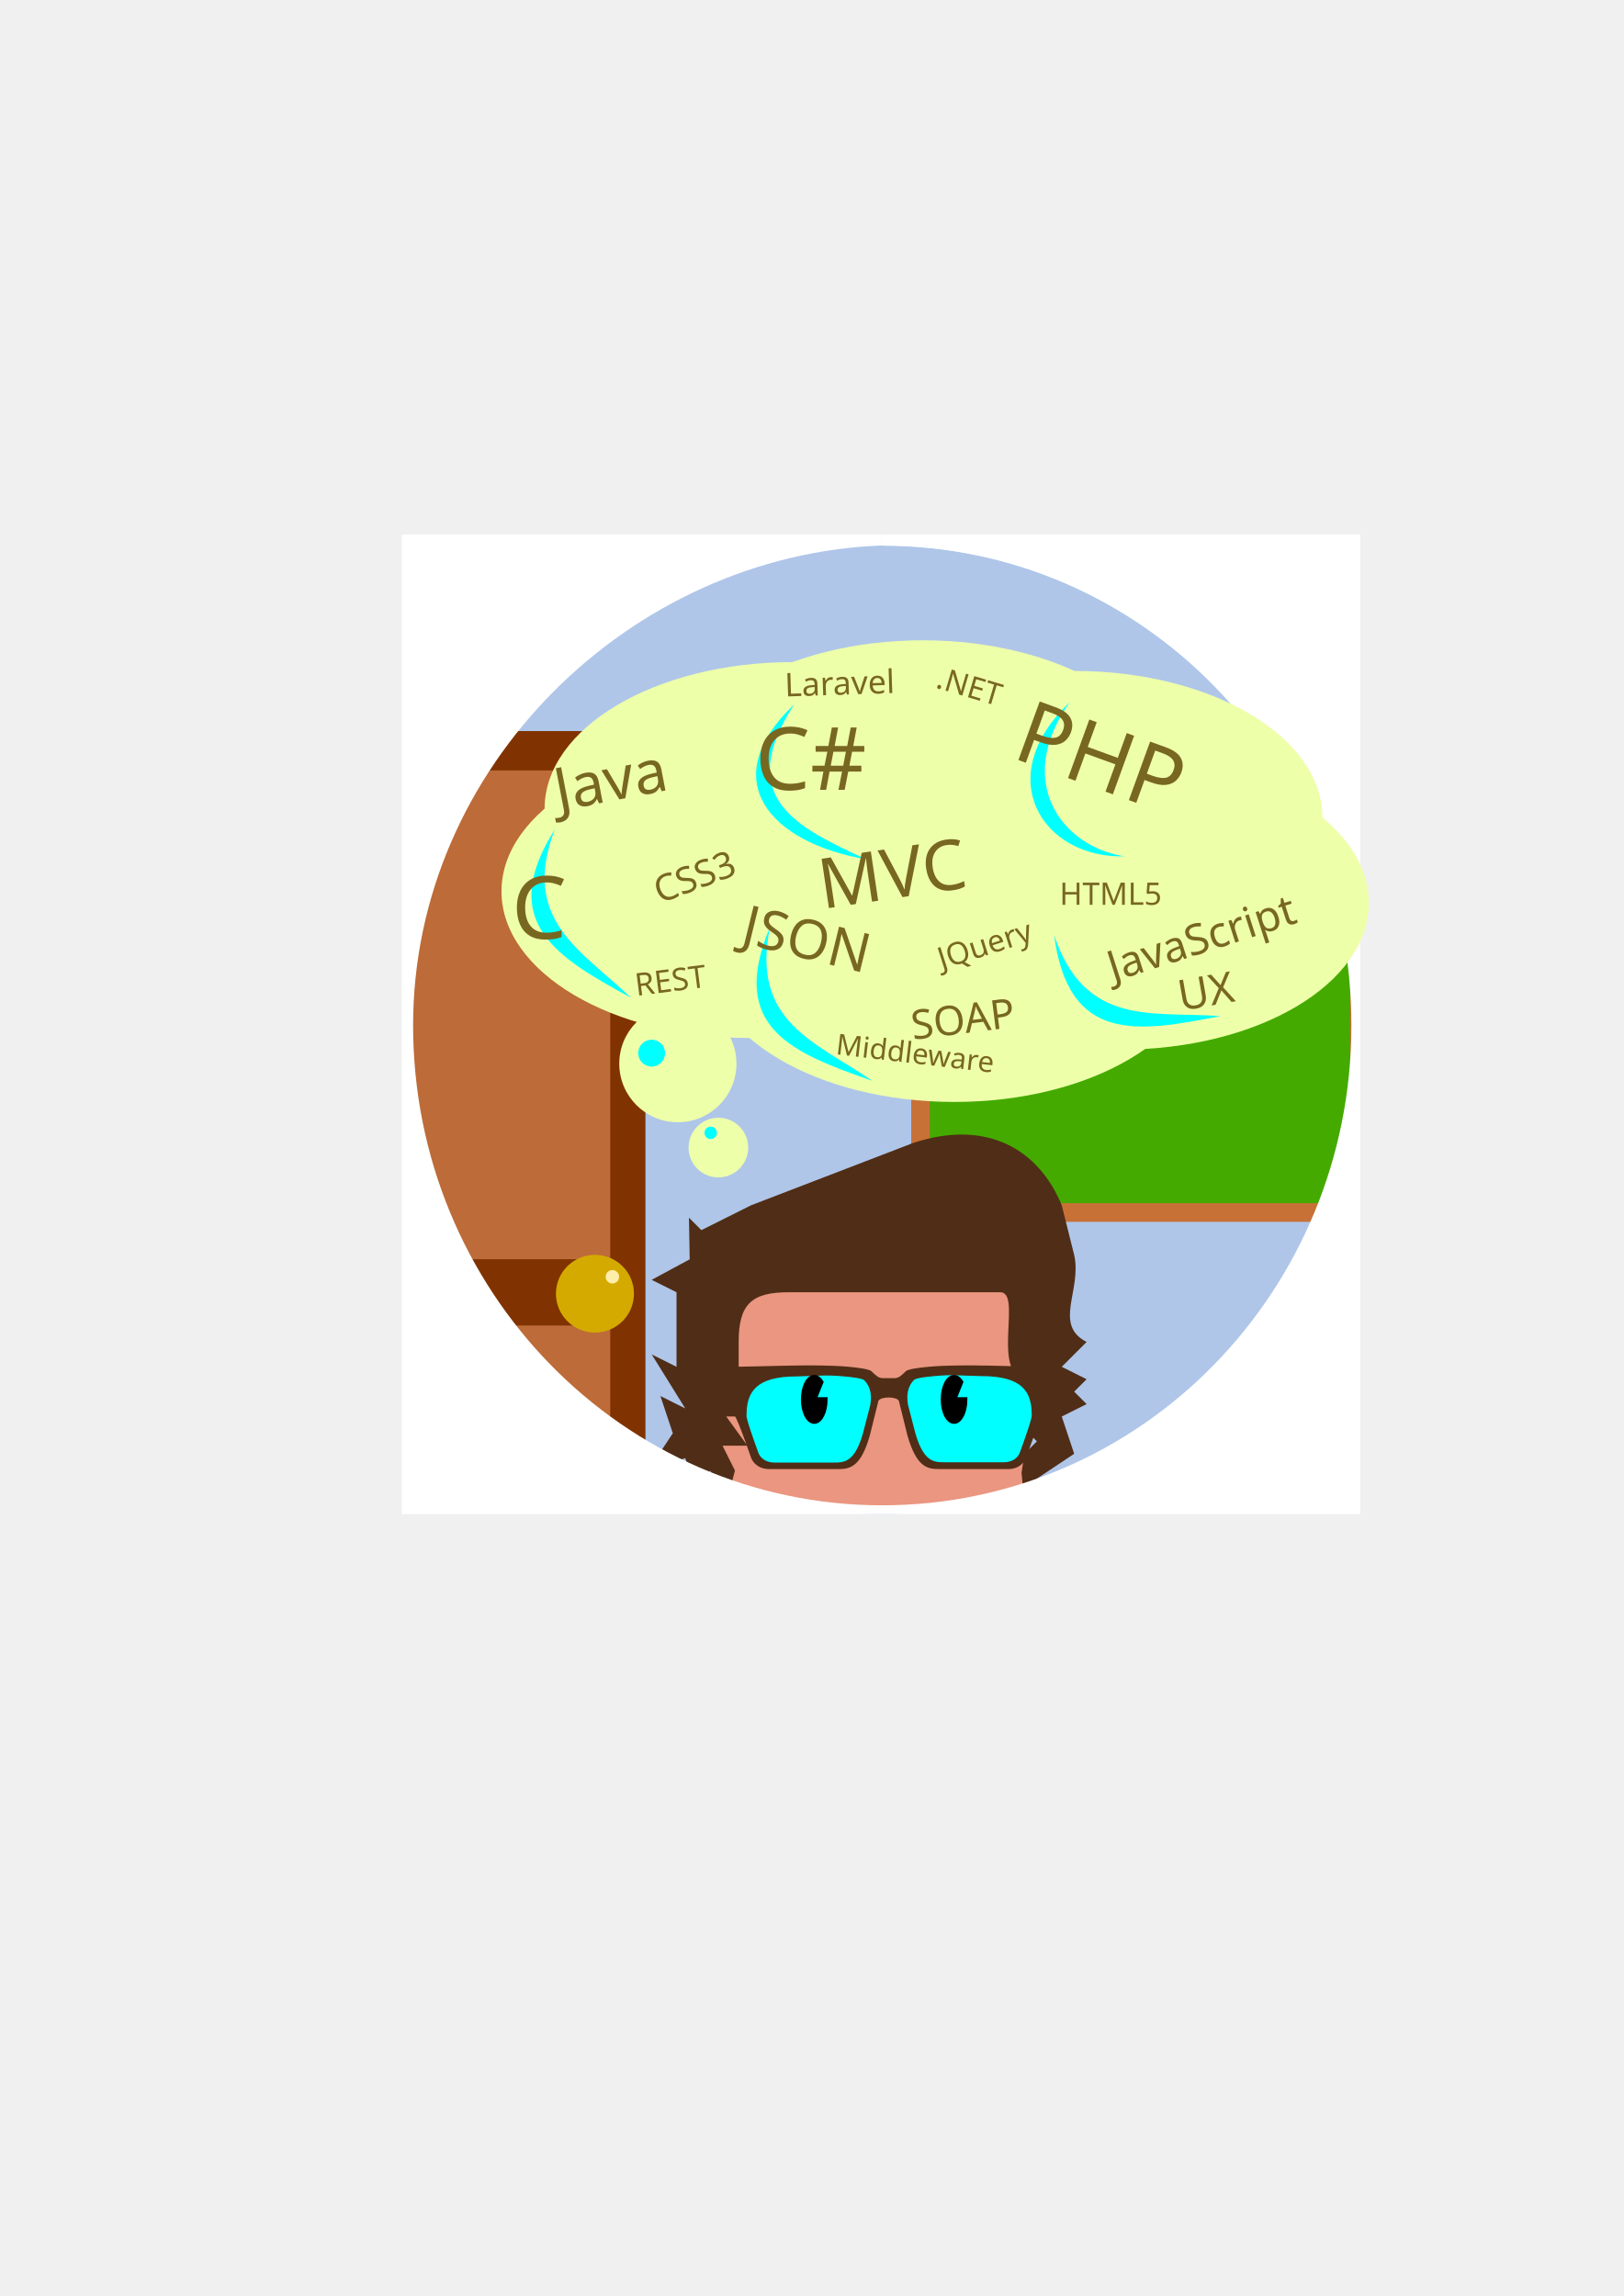
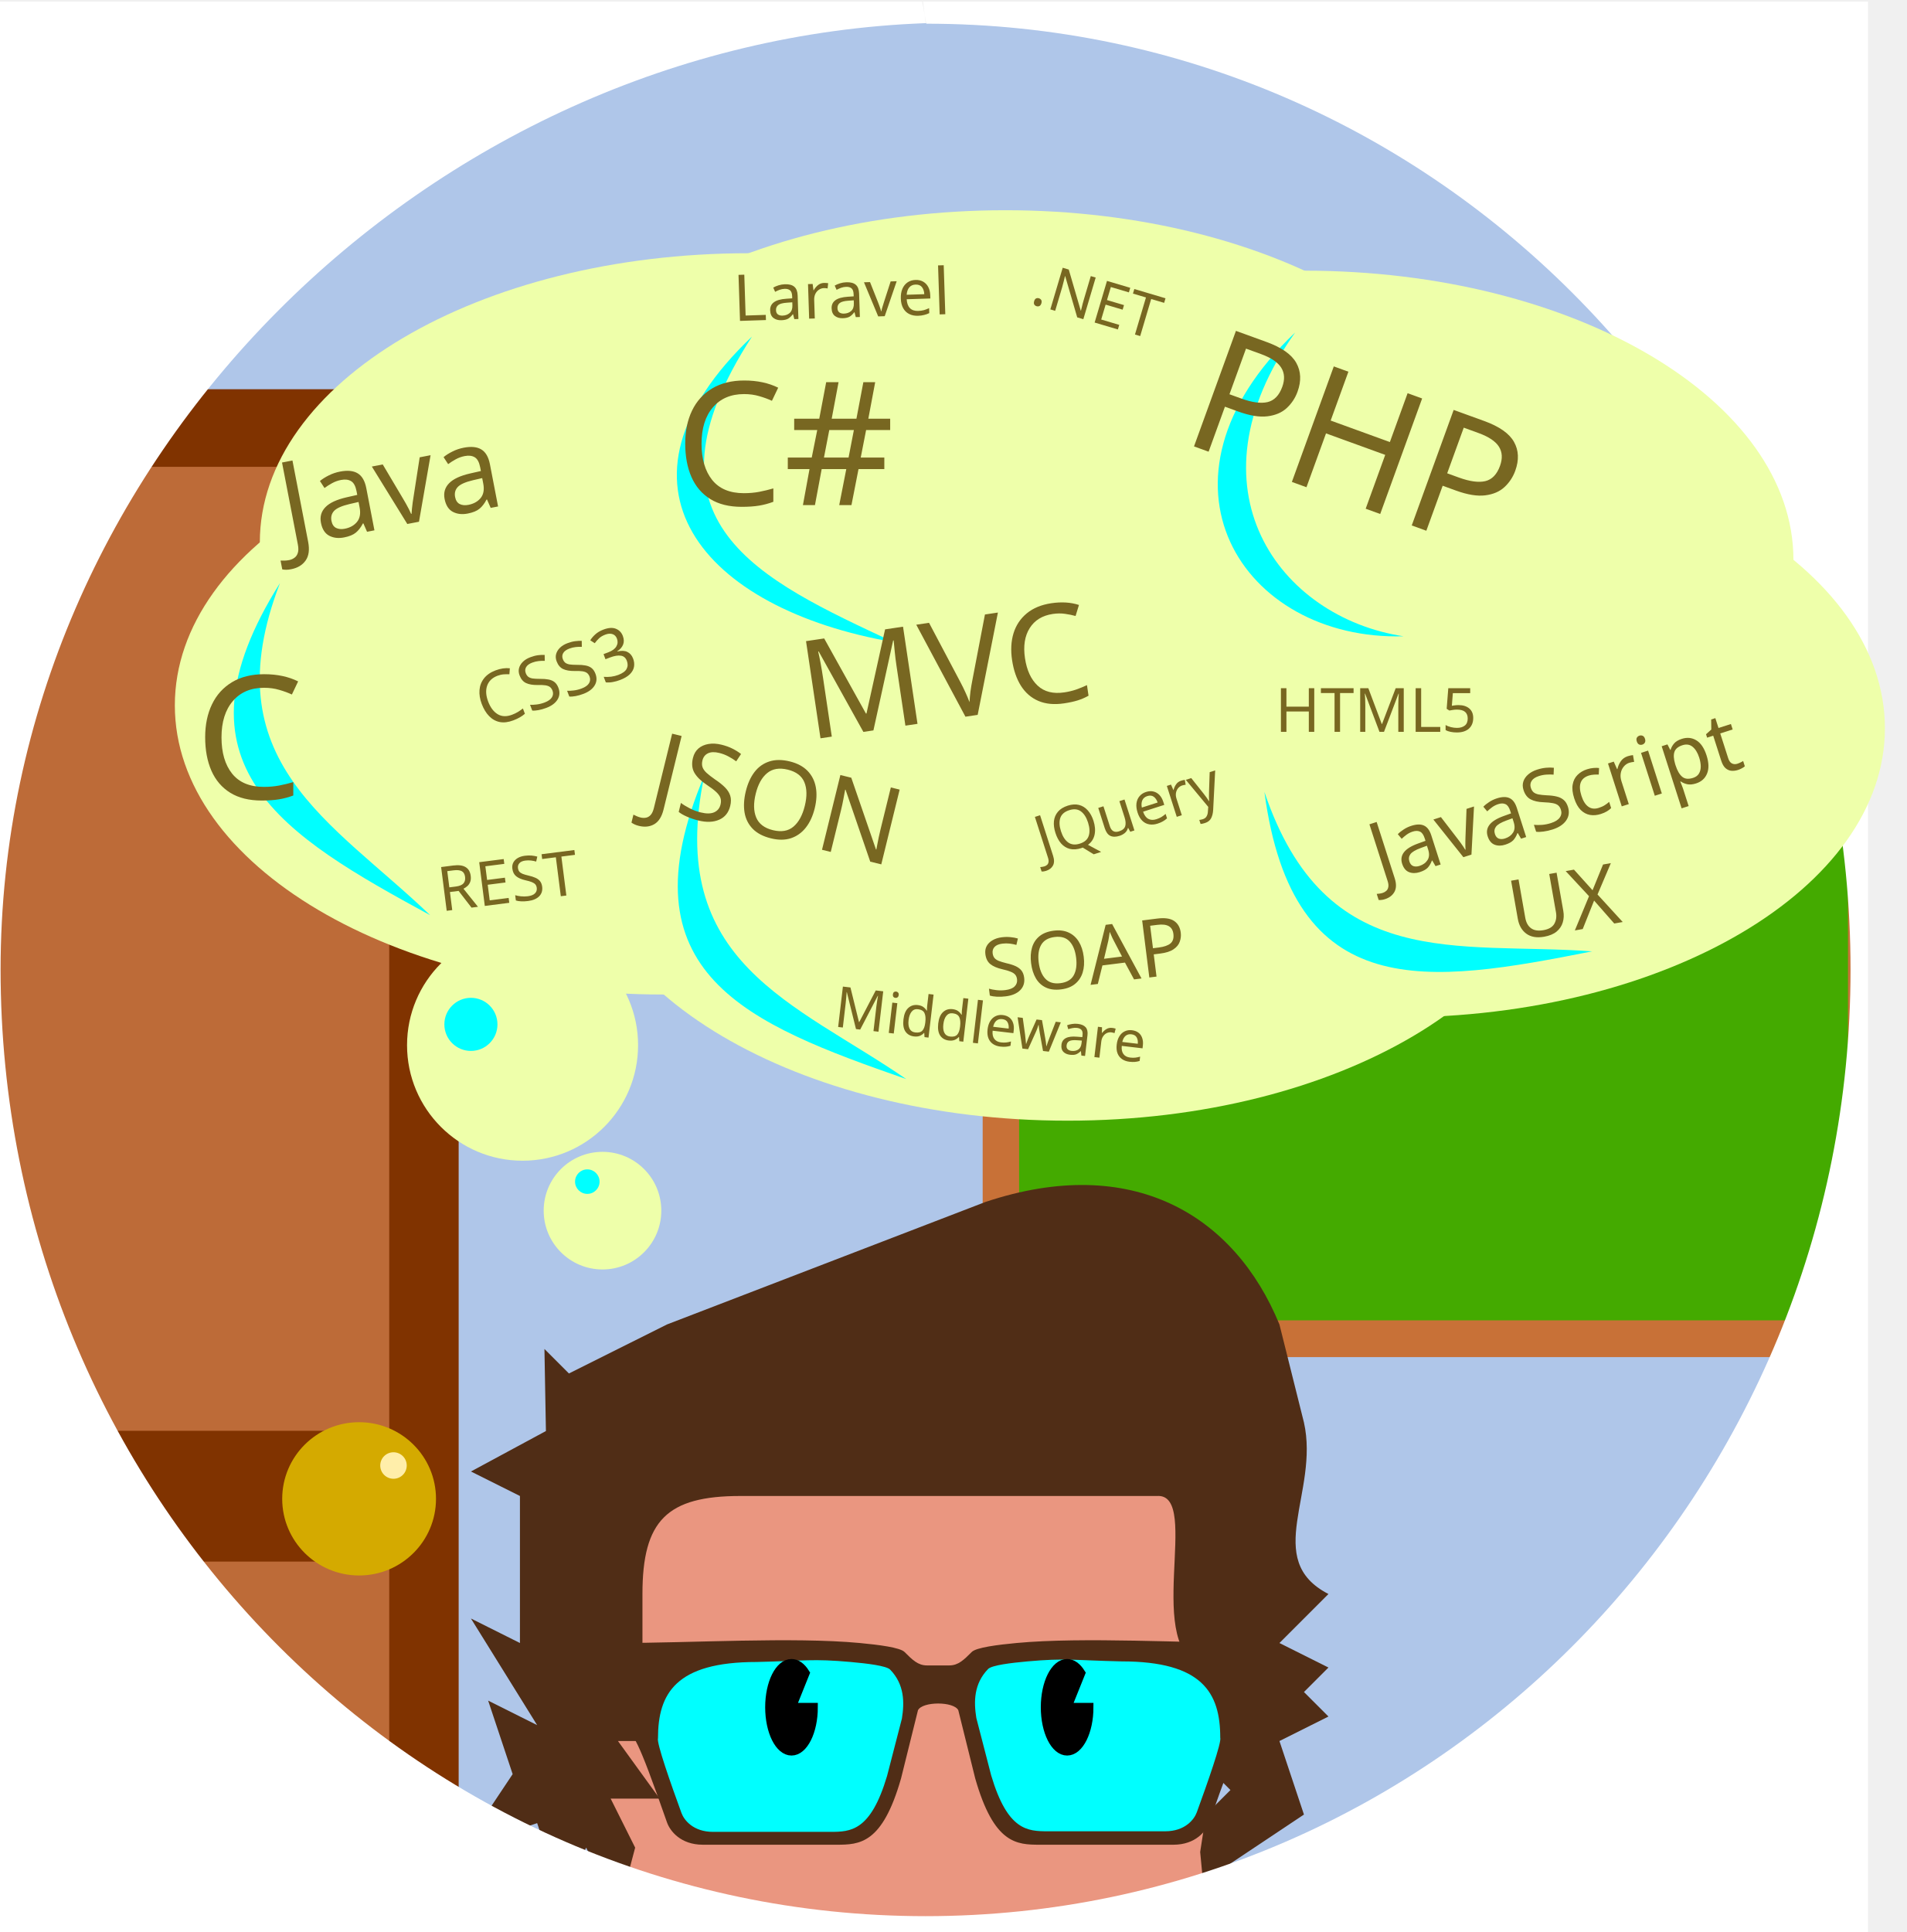
- <svg xmlns="http://www.w3.org/2000/svg" width="744.094" height="1052.362" id="svg4343" version="1.1">
+ <svg xmlns="http://www.w3.org/2000/svg" width="443.177" height="449.008" id="svg4343" version="1.1">
  <defs id="defs4345">
    </defs>
-   <g id="layer1">
-     <g id="g8387" transform="translate(3253.345,623.2564)">
+   <g id="layer1" transform="translate(-184.1257,-245.0011)">
+     <g id="g8387" transform="translate(3248.295,623.6352)">
      <ellipse ry="222.003" rx="217.593" cy="-151.25" cx="-2849.014" id="path7524" style="color:#000000;fill:#afc6e9;fill-opacity:1;fill-rule:evenodd;stroke:none;visibility:visible;display:inline;overflow:visible;enable-background:accumulate" d="m -2631.421,-151.25 c 0,122.609 -97.42,222.003 -217.593,222.003 -120.174,0 -217.593,-99.394 -217.593,-222.003 0,-122.609 97.42,-222.003 217.593,-222.003 120.174,0 217.593,99.394 217.593,222.003 z" />
      <rect y="-288.175" x="-3067.675" height="332.246" width="110.116" id="rect7693" style="color:#000000;fill:#803300;fill-opacity:1;fill-rule:evenodd;stroke:none;visibility:visible;display:inline;overflow:visible;enable-background:accumulate" />
      <rect y="-241.054" x="-2835.757" height="177.819" width="203.949" id="rect7689" style="color:#000000;fill:#c87137;fill-opacity:1;fill-rule:evenodd;stroke:none;visibility:visible;display:inline;overflow:visible;enable-background:accumulate" />
      <rect style="color:#000000;fill:#44aa00;fill-opacity:1;fill-rule:evenodd;stroke:none;visibility:visible;display:inline;overflow:visible;enable-background:accumulate" id="rect7691" width="192.663" height="167.978" x="-2827.292" y="-239.757" />
      <path style="fill:#ea9680;fill-opacity:1;fill-rule:evenodd;stroke:none" d="m -2783.859,54.461 c 0,11.41 4.992,4.346 0,11.389 0,0 -57.65,4.466 -91.865,2.902 -27.267,-1.247 -30.385,-8.596 -44.808,-8.596 -34.976,0 -37.938,10.596 0,5.695 7.515,-0.971 -5.695,-11.34 -5.695,-19.932 0,-27.281 -11.241,-72.077 5.695,-88.268 13.327,-12.741 52.486,0 71.184,0 17.402,0 46.91,-5.496 59.795,5.695 18.553,16.115 5.695,62.346 5.695,91.116 z" id="path7270" />
      <path style="fill:#502d16;stroke:none" d="m -2939.312,45.072 5.695,17.084 5.695,-11.389 7.389,15.084 4,-15.084 -5.695,-11.389 11.389,0 -9.695,-13.389 5.695,0 -5.695,-11.389 5.695,0 0,-22.779 c 0,-17.084 5.695,-22.779 22.779,-22.779 l 96.811,0 c 10.67,-0.719 -3.906,36.165 11.389,39.863 l 5.695,5.695 -5.695,5.695 5.695,5.695 -5.695,5.695 5.695,5.695 -5.695,5.695 -1.342,8.705 1.342,14.074 5.695,-11.389 17.084,-11.389 -5.695,-17.084 11.389,-5.695 -5.695,-5.695 5.695,-5.695 -11.389,-5.695 11.389,-11.389 c -15.466,-7.971 -2.056,-23.69 -5.695,-39.863 l -5.695,-22.779 c -10.43,-25.415 -34.168,-39.863 -68.337,-28.474 l -74.032,28.474 -22.779,11.389 -5.695,-5.695 0.344,19.072 -17.428,9.401 11.389,5.695 0,34.168 -11.389,-5.695 15.389,24.779 -11.389,-5.695 5.695,17.084 -11.39,17.084 z" id="path7272" />
      <rect style="color:#000000;fill:#bd6b38;fill-opacity:1;fill-rule:evenodd;stroke:none;visibility:visible;display:inline;overflow:visible;enable-background:accumulate" id="rect7697" width="93.029" height="74.993" x="-3066.725" y="-15.715" />
      <rect y="-270.139" x="-3066.725" height="224.029" width="93.029" id="rect7695" style="color:#000000;fill:#bd6b38;fill-opacity:1;fill-rule:evenodd;stroke:none;visibility:visible;display:inline;overflow:visible;enable-background:accumulate" />
      <path style="fill:#ffffff;fill-opacity:1;fill-rule:evenodd;stroke:none" d="m -2849.836,-378.255 219.863,0 0,449.008 -439.247,0 0,-449.008 219.601,0 0.604,5.002 c -115.11,4.221 -215.018,101.128 -215.018,219.946 0,121.503 96.259,220 215,220 118.741,0 215,-98.497 215,-220 0,-121.503 -96.08,-219.821 -214.821,-219.821 z" id="path6902" />
      <path style="fill:#502d16;fill-opacity:1;fill-rule:evenodd;stroke:none" d="m -2841.423,18.836 3.935,15.855 c 4.348,15.219 9.609,15.4 15.019,15.4 l 31.046,0 c 5.217,0 7.654,-3.243 8.343,-5.209 7.293,-20.837 7.178,-18.835 10.669,-24.048 0.791,-0.957 1.833,-0.957 1.833,-1.998 l 0,-14.521 c 0,-1.106 -0.164,-1.106 -1.112,-1.106 -17.012,6.67e-4 -40.699,-1.443 -56.189,0 -4.404,0.41 -9.377,1.042 -10.418,2.084 -1.819,1.819 -3.126,3.126 -5.209,3.126 l -5.209,0 c -2.084,0 -3.39,-1.306 -5.209,-3.126 -1.042,-1.042 -6.014,-1.673 -10.418,-2.084 -15.49,-1.443 -39.178,6.67e-4 -56.189,0 -0.948,0 -1.112,0 -1.112,1.106 l 0,14.521 c 0,1.042 1.042,1.042 1.833,1.998 3.491,5.213 3.376,3.211 10.669,24.048 0.688,1.967 3.126,5.209 8.343,5.209 l 31.046,0 c 5.41,0 10.671,-0.181 15.019,-15.4 l 3.935,-15.855 c 1.042,-2.084 8.335,-2.084 9.377,0 z" id="path7274" />
      <path id="path7276" d="m -2857.278,9.377 c -0.915,-0.877 -5.281,-1.409 -9.149,-1.755 -8.937,-0.798 -10.431,-0.266 -21.879,0 -18.753,0 -22.921,7.293 -22.921,17.711 -0.387,1.018 2.981,10.597 5.458,17.382 0.604,1.656 2.745,4.387 7.326,4.387 l 27.264,0 c 4.751,0 9.371,-0.152 13.19,-12.969 l 3.455,-13.352 c 0.608,-3.784 0.608,-7.951 -2.745,-11.405 z" style="fill:#00ffff;fill-opacity:1;fill-rule:evenodd;stroke:none" />
      <path style="fill:#00ffff;fill-opacity:1;fill-rule:evenodd;stroke:none" d="m -2834.486,9.24 c 0.915,-0.877 5.282,-1.409 9.149,-1.755 8.937,-0.798 10.431,-0.266 21.879,0 18.753,0 22.921,7.293 22.921,17.711 0.387,1.018 -2.982,10.597 -5.458,17.382 -0.605,1.656 -2.745,4.387 -7.326,4.387 l -27.264,0 c -4.751,0 -9.371,-0.152 -13.19,-12.969 l -3.455,-13.352 c -0.608,-3.784 -0.608,-7.951 2.745,-11.405 z" id="path7278" />
      <path d="m -2875.094,18.146 c 0,5.632 -2.283,10.198 -5.099,10.198 -2.816,0 -5.099,-4.566 -5.099,-10.198 0,-5.632 2.283,-10.198 5.099,-10.198 1.162,0 2.289,0.794 3.195,2.25 l -3.195,7.949 z" id="path7283" style="fill:#000000;fill-opacity:1;stroke:#000000;stroke-width:2.04;stroke-miterlimit:4;stroke-opacity:1;stroke-dasharray:none" />
      <path style="fill:#000000;fill-opacity:1;stroke:#000000;stroke-width:2.04;stroke-miterlimit:4;stroke-opacity:1;stroke-dasharray:none" id="path7285" d="m -2811.028,18.146 c 0,5.632 -2.283,10.198 -5.099,10.198 -2.816,0 -5.099,-4.566 -5.099,-10.198 0,-5.632 2.283,-10.198 5.099,-10.198 1.162,0 2.289,0.794 3.195,2.25 l -3.195,7.949 z" />
      <g transform="matrix(1.151213,0,0,1.151213,555.5267,51.12173)" id="g7658">
        <ellipse style="color:#000000;fill:#eeffaa;fill-opacity:1;fill-rule:evenodd;stroke:none;visibility:visible;display:inline;overflow:visible;enable-background:accumulate" id="path7526" cx="-2993.059" cy="-263.805" rx="98.724" ry="58.38" d="m -2894.335,-263.805 c 0,32.243 -44.2,58.38 -98.725,58.38 -54.524,0 -98.724,-26.138 -98.724,-58.38 0,-32.243 44.2,-58.38 98.724,-58.38 54.524,0 98.725,26.138 98.725,58.38 z" />
        <ellipse ry="58.38" rx="98.724" cy="-230.914" cx="-3010.219" id="ellipse7528" style="color:#000000;fill:#eeffaa;fill-opacity:1;fill-rule:evenodd;stroke:none;visibility:visible;display:inline;overflow:visible;enable-background:accumulate" d="m -2911.495,-230.914 c 0,32.243 -44.2,58.38 -98.724,58.38 -54.524,0 -98.725,-26.138 -98.725,-58.38 0,-32.243 44.2,-58.38 98.725,-58.38 54.524,0 98.724,26.138 98.724,58.38 z" />
        <ellipse style="color:#000000;fill:#eeffaa;fill-opacity:1;fill-rule:evenodd;stroke:none;visibility:visible;display:inline;overflow:visible;enable-background:accumulate" id="ellipse7530" cx="-2957.378" cy="-221.847" rx="98.724" ry="58.38" d="m -2858.654,-221.847 c 0,32.243 -44.2,58.38 -98.725,58.38 -54.524,0 -98.724,-26.138 -98.724,-58.38 0,-32.243 44.2,-58.38 98.724,-58.38 54.524,0 98.725,26.138 98.725,58.38 z" />
        <ellipse ry="58.38" rx="98.724" cy="-272.486" cx="-2941.263" id="ellipse7532" style="color:#000000;fill:#eeffaa;fill-opacity:1;fill-rule:evenodd;stroke:none;visibility:visible;display:inline;overflow:visible;enable-background:accumulate" d="m -2842.538,-272.486 c 0,32.243 -44.2,58.38 -98.724,58.38 -54.524,0 -98.724,-26.138 -98.724,-58.38 0,-32.243 44.2,-58.38 98.724,-58.38 54.524,0 98.724,26.138 98.724,58.38 z" />
        <ellipse style="color:#000000;fill:#eeffaa;fill-opacity:1;fill-rule:evenodd;stroke:none;visibility:visible;display:inline;overflow:visible;enable-background:accumulate" id="ellipse7534" cx="-2880.86" cy="-260.284" rx="98.724" ry="58.38" d="m -2782.136,-260.284 c 0,32.243 -44.2,58.38 -98.725,58.38 -54.524,0 -98.724,-26.138 -98.724,-58.38 0,-32.243 44.2,-58.38 98.724,-58.38 54.524,0 98.725,26.138 98.725,58.38 z" />
        <ellipse ry="58.38" rx="98.724" cy="-226.286" cx="-2862.392" id="ellipse7536" style="color:#000000;fill:#eeffaa;fill-opacity:1;fill-rule:evenodd;stroke:none;visibility:visible;display:inline;overflow:visible;enable-background:accumulate" d="m -2763.668,-226.286 c 0,32.243 -44.2,58.38 -98.724,58.38 -54.524,0 -98.725,-26.138 -98.725,-58.38 0,-32.243 44.2,-58.38 98.725,-58.38 54.524,0 98.724,26.138 98.724,58.38 z" />
        <ellipse style="color:#000000;fill:#eeffaa;fill-opacity:1;fill-rule:evenodd;stroke:none;visibility:visible;display:inline;overflow:visible;enable-background:accumulate" id="ellipse7538" cx="-2928.677" cy="-205.445" rx="98.724" ry="58.38" d="m -2829.953,-205.445 c 0,32.243 -44.2,58.38 -98.724,58.38 -54.524,0 -98.724,-26.138 -98.724,-58.38 0,-32.243 44.2,-58.38 98.724,-58.38 54.524,0 98.724,26.138 98.724,58.38 z" />
      </g>
      <circle r="26.85" cy="-135.728" cx="-2942.706" id="path7667" style="color:#000000;fill:#eeffaa;fill-opacity:1;fill-rule:evenodd;stroke:none;visibility:visible;display:inline;overflow:visible;enable-background:accumulate" d="m -2915.856,-135.728 c 0,14.829 -12.021,26.849 -26.849,26.849 -14.829,0 -26.849,-12.021 -26.849,-26.849 0,-14.829 12.021,-26.85 26.849,-26.85 14.829,0 26.849,12.021 26.849,26.85 z" />
      <circle style="color:#000000;fill:#eeffaa;fill-opacity:1;fill-rule:evenodd;stroke:none;visibility:visible;display:inline;overflow:visible;enable-background:accumulate" id="circle7673" cx="-2924.127" cy="-97.271" r="13.669" d="m -2910.458,-97.271 c 0,7.549 -6.12,13.669 -13.669,13.669 -7.549,0 -13.669,-6.12 -13.669,-13.669 0,-7.549 6.12,-13.669 13.669,-13.669 7.549,0 13.669,6.12 13.669,13.669 z" />
      <path id="path7675" d="m -2999.09,-243.126 c -16.031,41.549 12.251,55.415 34.904,77.192 -34.175,-18.589 -61.59,-34.789 -34.904,-77.192 z" style="fill:#00ffff;fill-rule:evenodd;stroke:none" />
      <path style="fill:#00ffff;fill-rule:evenodd;stroke:none" d="m -2900.467,-198.372 c -9.091,43.596 21.062,52.7 46.943,70.522 -36.734,-12.81 -66.41,-24.357 -46.943,-70.522 z" id="path7677" />
      <path id="path7679" d="m -2770.272,-194.589 c 14.229,42.2 44.843,34.786 76.184,37.054 -38.164,7.549 -69.602,12.613 -76.184,-37.054 z" style="fill:#00ffff;fill-rule:evenodd;stroke:none" />
      <path id="path7681" d="m -2889.38,-300.413 c -27.995,43.203 1.813,56.455 32.885,71.003 -44.3,-7.658 -69.215,-36.503 -32.885,-71.003 z" style="fill:#00ffff;fill-rule:evenodd;stroke:none" />
      <path style="fill:#00ffff;fill-rule:evenodd;stroke:none" d="m -2763.127,-301.363 c -25.794,36.304 -3.711,66.217 25.203,70.606 -37.544,1.077 -61.533,-36.105 -25.203,-70.606 z" id="path7683" />
      <circle r="6.17" cy="-140.563" cx="-2954.711" id="path7685" style="color:#000000;fill:#00ffff;fill-opacity:1;fill-rule:evenodd;stroke:none;visibility:visible;display:inline;overflow:visible;enable-background:accumulate" d="m -2948.541,-140.563 c 0,3.408 -2.763,6.17 -6.17,6.17 -3.408,0 -6.17,-2.763 -6.17,-6.17 0,-3.408 2.763,-6.17 6.17,-6.17 3.408,0 6.17,2.763 6.17,6.17 z" />
      <circle r="2.848" cy="-104.016" cx="-2927.657" id="path7687" style="color:#000000;fill:#00ffff;fill-opacity:1;fill-rule:evenodd;stroke:none;visibility:visible;display:inline;overflow:visible;enable-background:accumulate" d="m -2924.809,-104.016 c 0,1.573 -1.275,2.848 -2.848,2.848 -1.573,0 -2.848,-1.275 -2.848,-2.848 0,-1.573 1.275,-2.848 2.848,-2.848 1.573,0 2.848,1.275 2.848,2.848 z" />
      <ellipse style="color:#000000;fill:#d4aa00;fill-opacity:1;fill-rule:evenodd;stroke:none;visibility:visible;display:inline;overflow:visible;enable-background:accumulate" id="ellipse8045" cx="-2980.7" cy="-30.296" rx="17.874" ry="17.811" d="m -2962.826,-30.296 c 0,9.837 -8.003,17.811 -17.874,17.811 -9.872,0 -17.874,-7.974 -17.874,-17.811 0,-9.837 8.003,-17.811 17.874,-17.811 9.872,0 17.874,7.974 17.874,17.811 z" />
      <circle style="color:#000000;fill:#ffeeaa;fill-opacity:1;fill-rule:evenodd;stroke:none;visibility:visible;display:inline;overflow:visible;enable-background:accumulate" id="circle8047" cx="-2972.707" cy="-38.04" r="3.08" d="m -2969.627,-38.04 c 0,1.701 -1.379,3.08 -3.08,3.08 -1.701,0 -3.08,-1.379 -3.08,-3.08 0,-1.701 1.379,-3.08 3.08,-3.08 1.701,0 3.08,1.379 3.08,3.08 z" />
      <text transform="matrix(0.9818642,-0.1895858,0.1895858,0.9818642,0,0)" id="text8067" y="-815.168" x="-2844.374" style="font-size:27.382px;font-style:normal;font-weight:normal;text-align:center;line-height:0%;letter-spacing:0px;word-spacing:0px;text-anchor:middle;fill:#786721;fill-opacity:1;stroke:none;font-family:sans-serif" xml:space="preserve">
        <tspan style="line-height:0%" y="-815.168" x="-2844.374" id="tspan8069">Java</tspan>
      </text>
      <text id="text8071" y="-261.25" x="-2845.376" style="font-size:40px;font-style:normal;font-weight:normal;text-align:center;line-height:125%;letter-spacing:0px;word-spacing:0px;text-anchor:middle;fill:#786721;fill-opacity:1;stroke:none;font-family:sans-serif" xml:space="preserve">
        <tspan y="-261.25" x="-2845.376" id="tspan8073">C#</tspan>
      </text>
      <text xml:space="preserve" style="font-size:19.53px;font-style:normal;font-weight:normal;text-align:center;line-height:125%;letter-spacing:0px;word-spacing:0px;text-anchor:middle;fill:#786721;fill-opacity:1;stroke:none;font-family:sans-serif" x="-2496.66" y="-1003.255" id="text8075" transform="matrix(0.952165,-0.3055846,0.3055846,0.952165,0,0)">
        <tspan id="tspan8077" x="-2496.66" y="-1003.255">JavaScript</tspan>
      </text>
      <text id="text8079" y="-192.994" x="-2969.875" style="font-size:40px;font-style:normal;font-weight:normal;text-align:center;line-height:125%;letter-spacing:0px;word-spacing:0px;text-anchor:middle;fill:#786721;fill-opacity:1;stroke:none;font-family:sans-serif" xml:space="preserve">
        <tspan y="-192.994" x="-2969.875" id="tspan8081">C</tspan>
      </text>
      <text transform="matrix(0.9399909,0.3411996,-0.3411996,0.9399909,0,0)" id="text8083" y="692.408" x="-2641.658" style="font-size:40px;font-style:normal;font-weight:normal;text-align:center;line-height:125%;letter-spacing:0px;word-spacing:0px;text-anchor:middle;fill:#786721;fill-opacity:1;stroke:none;font-family:sans-serif" xml:space="preserve">
        <tspan y="692.408" x="-2641.658" id="tspan8085">PHP</tspan>
      </text>
      <text transform="matrix(0.9890823,-0.1473645,0.1473645,0.9890823,0,0)" id="text8087" y="-628.237" x="-2751.537" style="font-size:31.973px;font-style:normal;font-weight:normal;text-align:center;line-height:125%;letter-spacing:0px;word-spacing:0px;text-anchor:middle;fill:#786721;fill-opacity:1;stroke:none;font-family:sans-serif" xml:space="preserve">
        <tspan y="-628.237" x="-2751.537" id="tspan8089">MVC</tspan>
      </text>
      <text transform="matrix(0.9919452,-0.1266679,0.1266679,0.9919452,0,0)" id="text8091" y="-540.597" x="-2887.294" style="font-size:14.352px;font-style:normal;font-weight:normal;text-align:center;line-height:125%;letter-spacing:0px;word-spacing:0px;text-anchor:middle;fill:#786721;fill-opacity:1;stroke:none;font-family:sans-serif" xml:space="preserve">
        <tspan y="-540.597" x="-2887.294" id="tspan8093">REST</tspan>
      </text>
      <text transform="matrix(0.992203,-0.1246325,0.1246325,0.992203,0,0)" id="text8095" y="-498.879" x="-2753.7" style="font-size:18.701px;font-style:normal;font-weight:normal;text-align:center;line-height:125%;letter-spacing:0px;word-spacing:0px;text-anchor:middle;fill:#786721;fill-opacity:1;stroke:none;font-family:sans-serif" xml:space="preserve">
        <tspan y="-498.879" x="-2753.7" id="tspan8097">SOAP</tspan>
      </text>
      <text transform="matrix(0.9710931,0.2387011,-0.2387011,0.9710931,0,0)" id="text8099" y="509.909" x="-2823.476" style="font-size:25.042px;font-style:normal;font-weight:normal;text-align:center;line-height:125%;letter-spacing:0px;word-spacing:0px;text-anchor:middle;fill:#786721;fill-opacity:1;stroke:none;font-family:sans-serif" xml:space="preserve">
        <tspan y="509.909" x="-2823.476" id="tspan8101">JSON</tspan>
      </text>
      <text id="text8103" y="-208.545" x="-2731.436" style="font-size:14.208px;font-style:normal;font-weight:normal;text-align:center;line-height:125%;letter-spacing:0px;word-spacing:0px;text-anchor:middle;fill:#786721;fill-opacity:1;stroke:none;font-family:sans-serif" xml:space="preserve">
        <tspan y="-208.545" x="-2731.436" id="tspan8105">HTML5</tspan>
      </text>
      <text transform="matrix(0.9353466,-0.3537326,0.3537326,0.9353466,0,0)" id="text8107" y="-1239.422" x="-2651.705" style="font-size:16.781px;font-style:normal;font-weight:normal;text-align:center;line-height:125%;letter-spacing:0px;word-spacing:0px;text-anchor:middle;fill:#786721;fill-opacity:1;stroke:none;font-family:sans-serif" xml:space="preserve">
        <tspan y="-1239.422" x="-2651.705" id="tspan8109">CSS3</tspan>
      </text>
      <text xml:space="preserve" style="font-size:14.979px;font-style:normal;font-weight:normal;text-align:center;line-height:0%;letter-spacing:0px;word-spacing:0px;text-anchor:middle;fill:#786721;fill-opacity:1;stroke:none;font-family:sans-serif" x="-2843.333" y="-397.965" id="text8337" transform="matrix(0.9994709,-0.03252578,0.03252578,0.9994709,0,0)">
        <tspan id="tspan8339" x="-2843.333" y="-397.965" style="line-height:0%">Laravel</tspan>
      </text>
      <text transform="matrix(0.952165,-0.3055846,0.3055846,0.952165,0,0)" id="text8341" y="-1032.543" x="-2597.094" style="font-size:14.086px;font-style:normal;font-weight:normal;text-align:center;line-height:125%;letter-spacing:0px;word-spacing:0px;text-anchor:middle;fill:#786721;fill-opacity:1;stroke:none;font-family:sans-serif" xml:space="preserve">
        <tspan y="-1032.543" x="-2597.094" id="tspan8343">JQuery</tspan>
      </text>
      <text xml:space="preserve" style="font-size:19.53px;font-style:normal;font-weight:normal;text-align:center;line-height:125%;letter-spacing:0px;word-spacing:0px;text-anchor:middle;fill:#786721;fill-opacity:1;stroke:none;font-family:sans-serif" x="-2612.825" y="-627.709" id="text8075-1" transform="matrix(0.9848568,-0.1733696,0.1733696,0.9848568,0,0)">
        <tspan id="tspan8077-4" x="-2612.825" y="-627.709">UX</tspan>
      </text>
      <text xml:space="preserve" style="font-size:13.231px;font-style:normal;font-weight:normal;text-align:center;line-height:125%;letter-spacing:0px;word-spacing:0px;text-anchor:middle;fill:#786721;fill-opacity:1;stroke:none;font-family:sans-serif" x="-2818.925" y="195.835" id="text8075-6" transform="matrix(0.9931678,0.1166949,-0.1166949,0.9931678,0,0)">
        <tspan id="tspan8077-9" x="-2818.925" y="195.835">Middleware</tspan>
      </text>
      <text xml:space="preserve" style="font-size:14.134px;font-style:normal;font-weight:normal;text-align:center;line-height:125%;letter-spacing:0px;word-spacing:0px;text-anchor:middle;fill:#786721;fill-opacity:1;stroke:none;font-family:sans-serif" x="-2767.856" y="508.703" id="text8075-2" transform="matrix(0.9586291,0.2846582,-0.2846582,0.9586291,0,0)">
        <tspan id="tspan8077-91" x="-2767.856" y="508.703">.NET</tspan>
      </text>
    </g>
  </g>
</svg>
